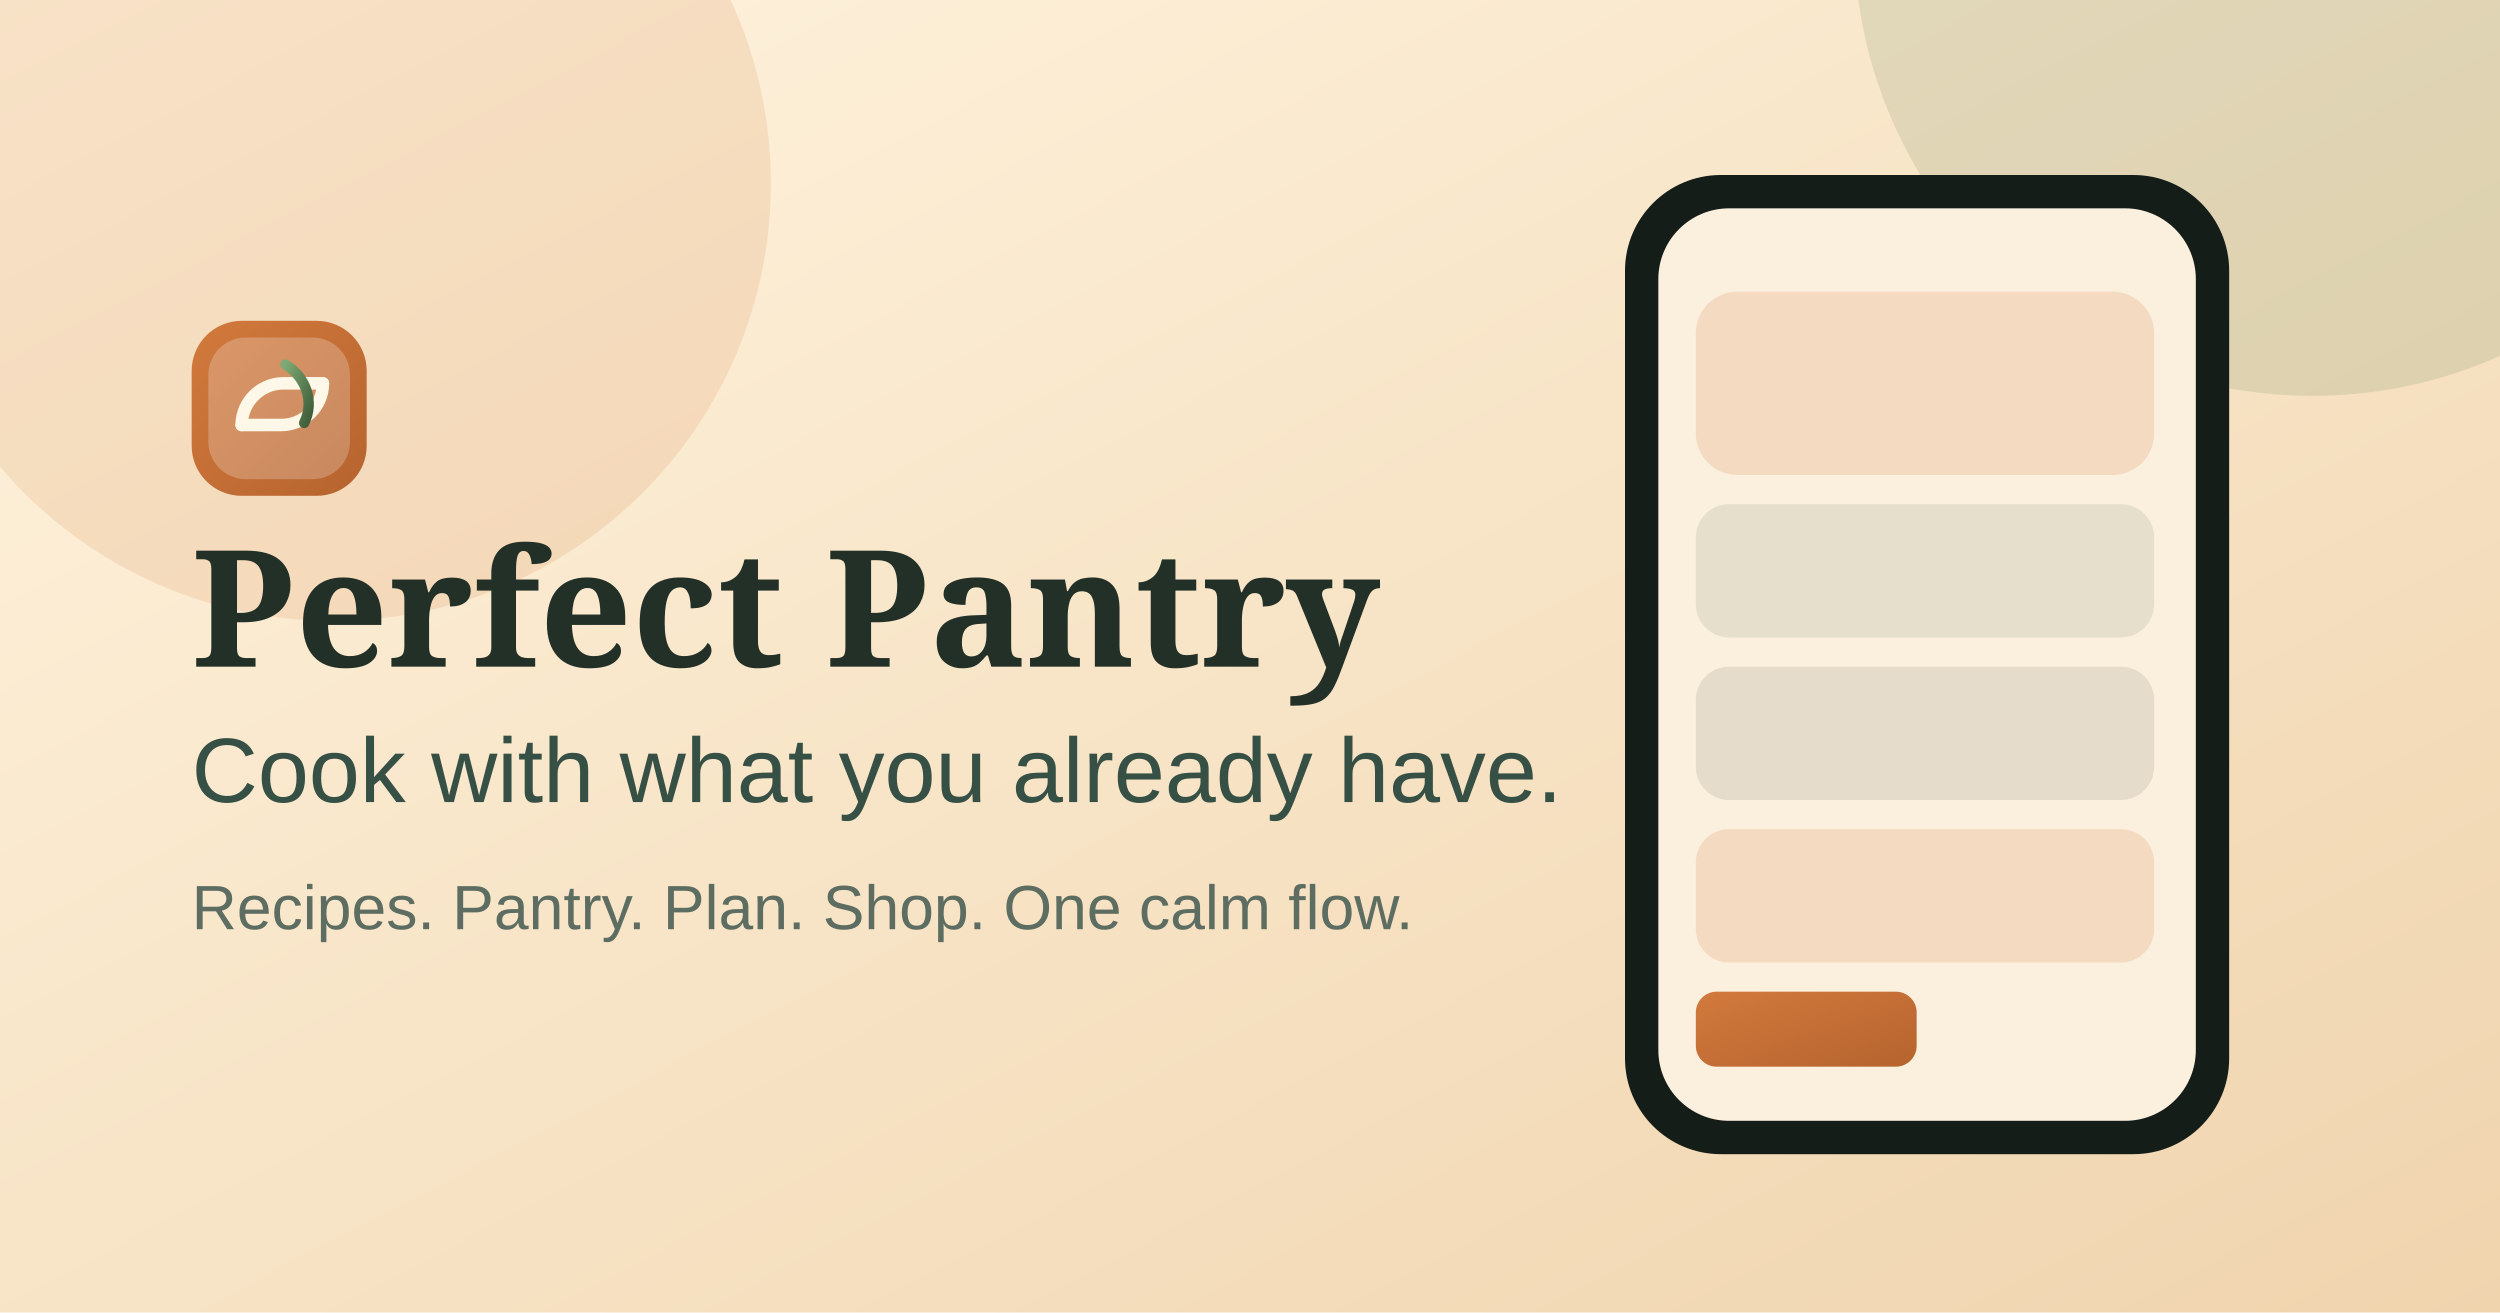
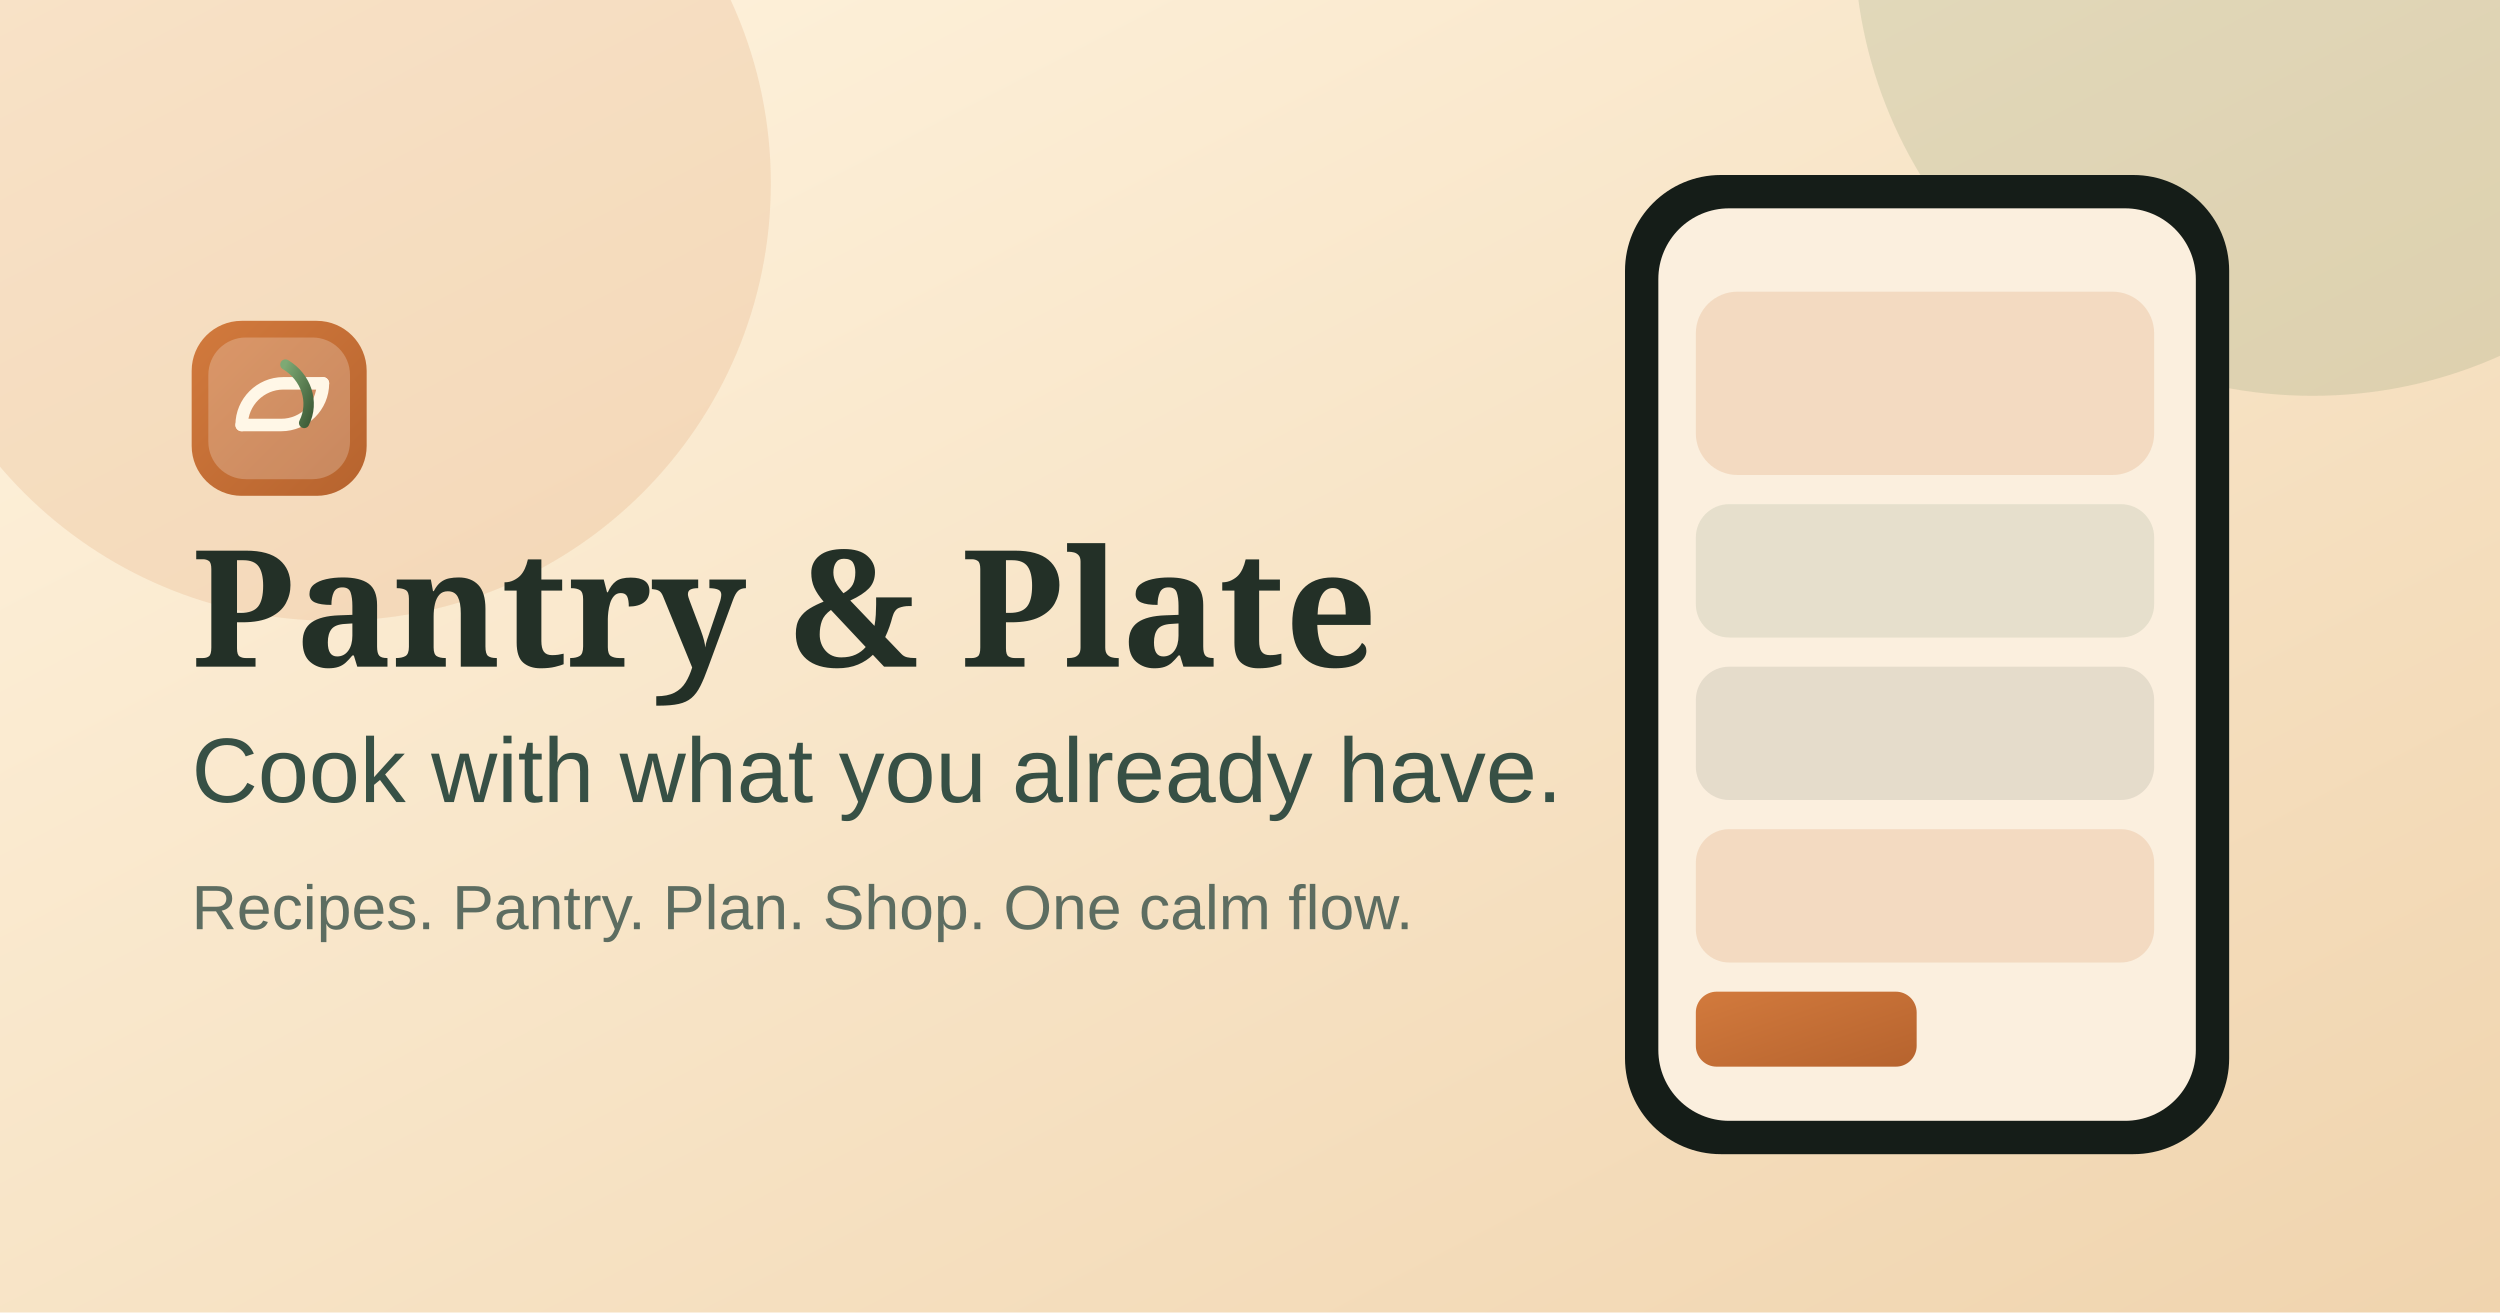
<svg xmlns="http://www.w3.org/2000/svg" viewBox="0 0 1200 630" role="img" aria-labelledby="title desc">
  <defs>
    <linearGradient id="bg" x1="0" y1="0" x2="1" y2="1">
      <stop offset="0" stop-color="#fff4df" />
      <stop offset="1" stop-color="#f0d4ae" />
    </linearGradient>
    <linearGradient id="accent" x1="0" y1="0" x2="1" y2="1">
      <stop offset="0" stop-color="#d27a3d" />
      <stop offset="1" stop-color="#b6632e" />
    </linearGradient>
    <linearGradient id="sage" x1="0" y1="0" x2="1" y2="1">
      <stop offset="0" stop-color="#7ea974" />
      <stop offset="1" stop-color="#3f5e39" />
    </linearGradient>
  </defs>
  <rect width="1200" height="630" fill="url(#bg)" />
  <circle cx="160" cy="88" r="210" fill="rgba(210,122,61,0.15)" />
  <circle cx="1110" cy="-30" r="220" fill="rgba(95,127,87,0.16)" />
  <g transform="translate(92 154)">
    <rect x="0" y="0" width="84" height="84" rx="24" fill="url(#accent)" />
    <rect x="8" y="8" width="68" height="68" rx="18" fill="rgba(255,255,255,0.23)" />
    <path d="M24 50c0-11 9-20 20-20h19" fill="none" stroke="#fff7e7" stroke-width="6" stroke-linecap="round" />
    <path d="M63 30c0 11-9 20-20 20H24" fill="none" stroke="#fff7e7" stroke-width="6" stroke-linecap="round" />
    <path d="M45 21c10 6 14 18 9 28" fill="none" stroke="url(#sage)" stroke-width="5" stroke-linecap="round" />
  </g>
-   <text x="92" y="320" fill="#233027" font-size="78" font-weight="700" font-family="Georgia, serif">Perfect Pantry</text>
+   <text x="92" y="320" fill="#233027" font-size="78" font-weight="700" font-family="Georgia, serif">Pantry &amp; Plate</text>
  <text x="92" y="385" fill="#375045" font-size="44" font-family="Arial, sans-serif">Cook with what you already have.</text>
  <text x="92" y="446" fill="#5d6d61" font-size="30" font-family="Arial, sans-serif">Recipes. Pantry. Plan. Shop. One calm flow.</text>
  <g transform="translate(780 84)">
    <rect width="290" height="470" rx="46" fill="#151d18" />
    <rect x="16" y="16" width="258" height="438" rx="34" fill="#fbefde" />
    <rect x="34" y="56" width="220" height="88" rx="20" fill="rgba(210,122,61,0.18)" />
    <rect x="34" y="158" width="220" height="64" rx="16" fill="rgba(95,127,87,0.14)" />
    <rect x="34" y="236" width="220" height="64" rx="16" fill="rgba(35,48,39,0.1)" />
    <rect x="34" y="314" width="220" height="64" rx="16" fill="rgba(210,122,61,0.18)" />
    <rect x="34" y="392" width="106" height="36" rx="10" fill="url(#accent)" />
  </g>
</svg>
